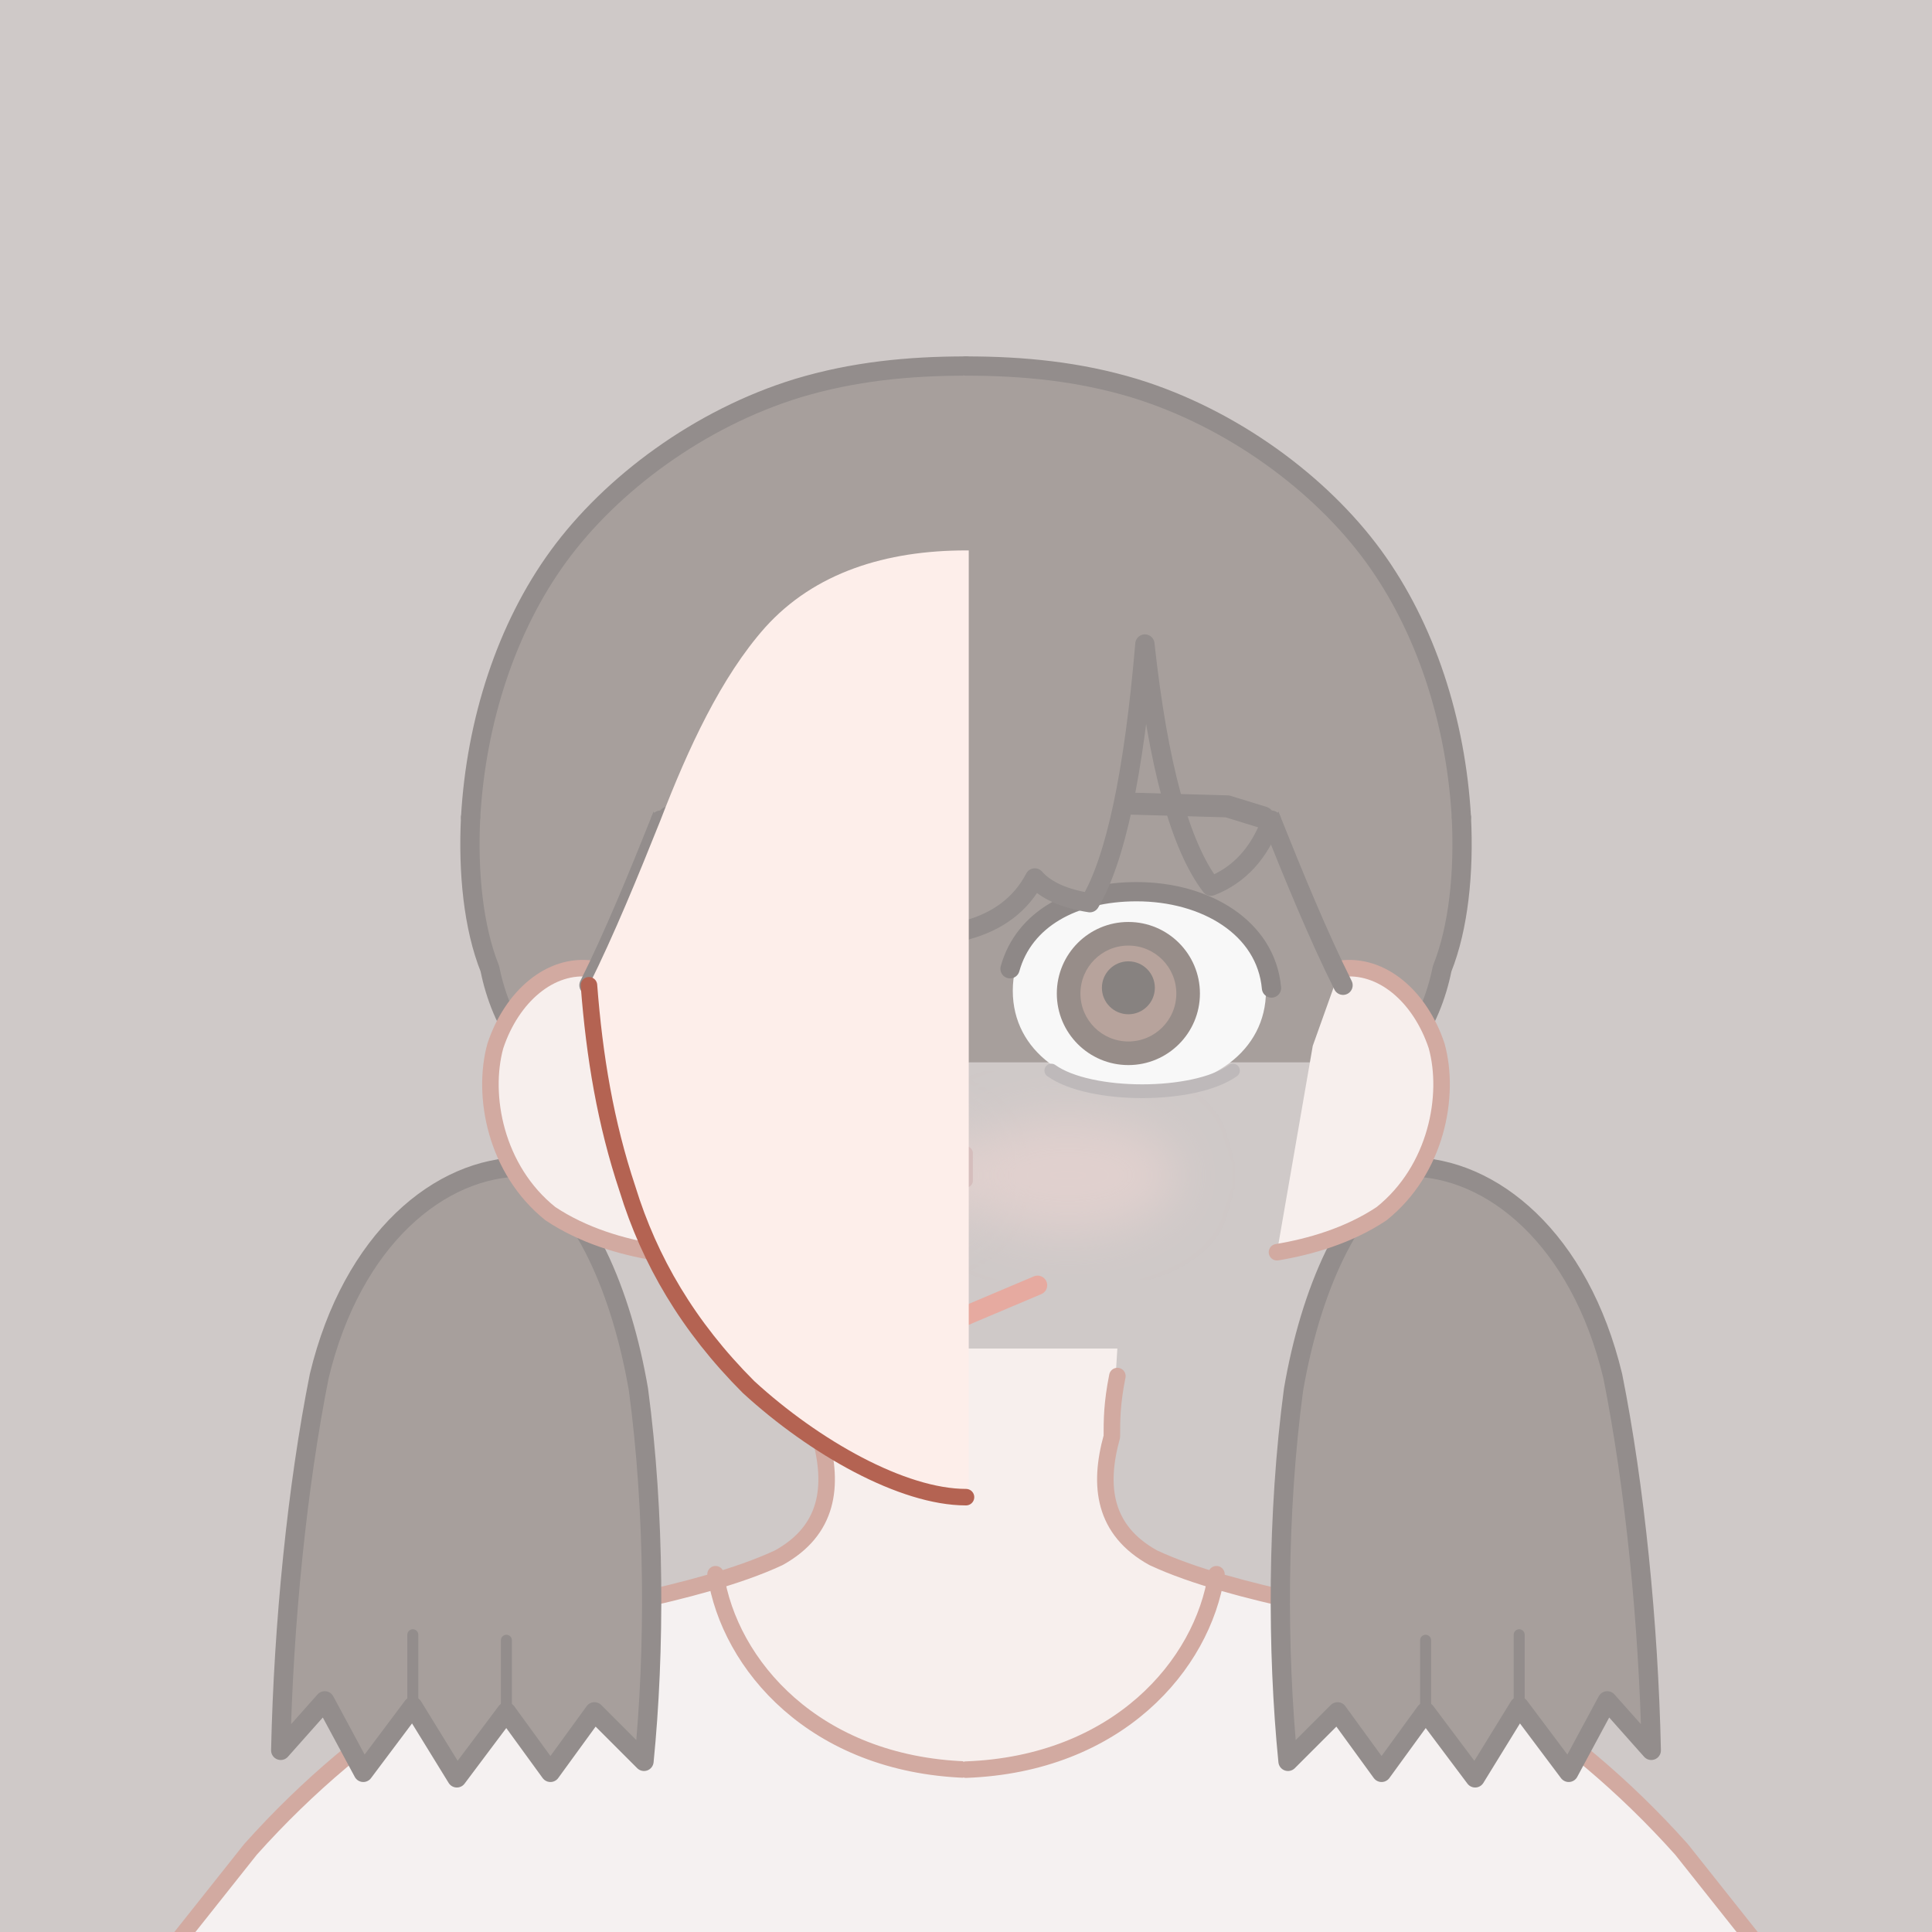
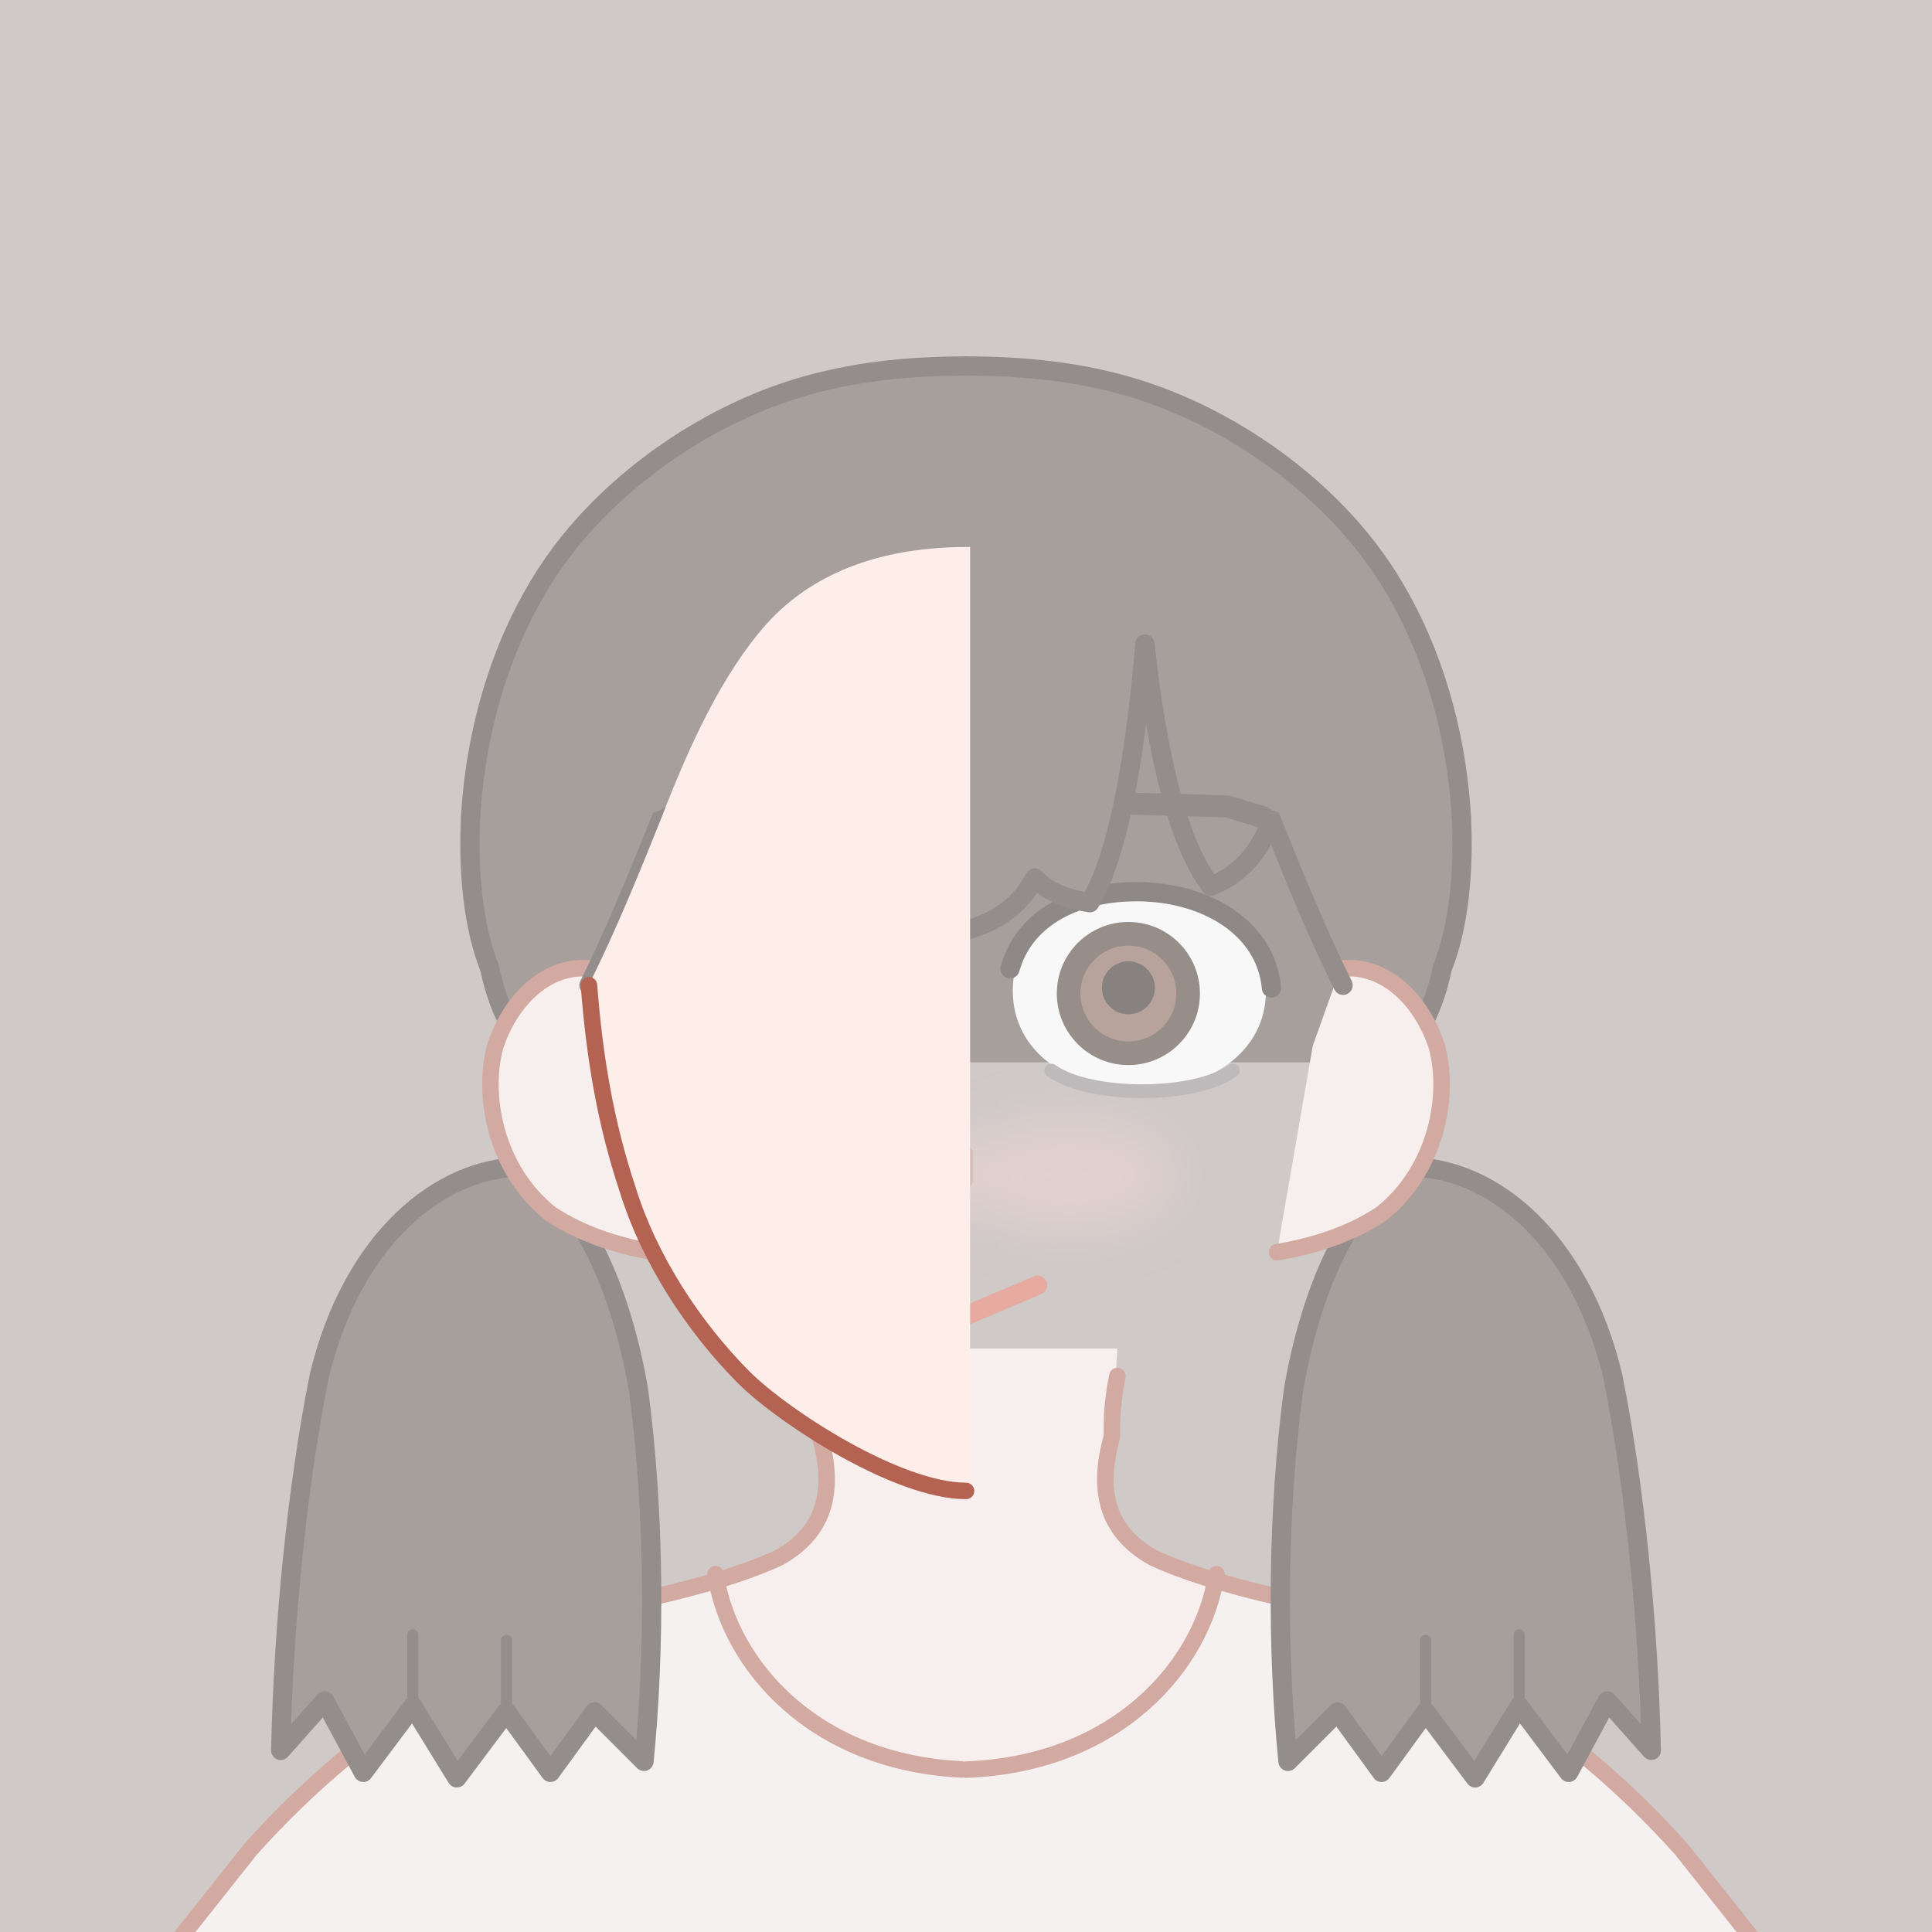
- <svg xmlns="http://www.w3.org/2000/svg" viewBox="0 0 702 702" width="702" height="702">
+ <svg xmlns="http://www.w3.org/2000/svg" width="702" height="702" viewBox="0 0 702 702">
+   <defs>
+     <clipPath id="clip-path-1">
+       <path d="M242 389.2 L386 389.2 L386 464.8 L242 464.8 Z" />
+     </clipPath>
+     <filter id="filter-1" filterUnits="userSpaceOnUse" x="245" y="377" width="138" height="100" color-interpolation-filters="sRGB">
+       <feGaussianBlur in="SourceGraphic" stdDeviation="9" color-interpolation-filters="linearRGB" />
+     </filter>
+     <clipPath id="clip-path-2">
+       <path d="M460 389.2 L316 389.2 L316 464.8 L460 464.8 Z" />
+     </clipPath>
+     <filter id="filter-2" filterUnits="userSpaceOnUse" x="319" y="377" width="138" height="100" color-interpolation-filters="sRGB">
+       <feGaussianBlur in="SourceGraphic" stdDeviation="9" color-interpolation-filters="linearRGB" />
+     </filter>
+     <clipPath id="clip-path-3">
+       <path d="M242 360 C242 338 262 326 288 326 C314 326 334 338 334 360 C334 382 314 396 288 396 C262 396 242 382 242 360 Z" />
+     </clipPath>
+     <clipPath id="clip-path-4">
+       <path d="M460 360 C460 338 440 326 414 326 C388 326 368 338 368 360 C368 382 388 396 414 396 C440 396 460 382 460 360 Z" />
+     </clipPath>
+   </defs>
  <g id="_ref">
    <g opacity="0.5">
-       <defs>
-         <filter id="makeup-blush-soft7" x="-40%" y="-40%" width="180%" height="180%">
-           <feGaussianBlur stdDeviation="9" />
-         </filter>
-         <clipPath id="cg-eye7">
-           <path d="M242 360 C242 338 262 326 288 326 C314 326 334 338 334 360 C334 382 314 396 288 396 C262 396 242 382 242 360 Z" fill="#ffffff" />
-         </clipPath>
-       </defs>
-       <rect width="702" height="702" fill="#ada19f" />
+       <rect x="0" y="0" width="702" height="702" fill="#ada19f" />
      <g data-layer="body">
        <g>
-           <g>
-             <path d="M260 573 L230 582 C183 596 133 625 91 672 L60 712 L352 712 L352 643 C296 641 265 605 260 573 Z" fill="#f9f2f1" />
-             <path fill="#fdeeea" d="M296 490 L298 522 C303 540 301 556 283 566 L260 573 C265 605 296 641 352 643 L352 490 Z" />
-             <path fill="none" stroke="#b46352" stroke-width="6" stroke-linecap="round" stroke-linejoin="round" d="M230 582 C183 596 133 625 91 672 L64 706" />
-             <path fill="none" stroke="#b46352" stroke-width="6" stroke-linecap="round" stroke-linejoin="round" d="M296 500 C298 510 298 516 298 522 C303 540 301 556 283 566 C268 573 248 578 230 582" />
-             <path fill="none" stroke="#b46352" stroke-width="6" stroke-linecap="round" stroke-linejoin="round" d="M260 572 C265 605 296 641 351 643" />
-           </g>
+           <path d="M260 573 L230 582 C183 596 133 625 91 672 L60 712 L352 712 L352 643 C296 641 265 605 260 573 Z" fill="#f9f2f1" />
+           <path d="M296 490 L298 522 C303 540 301 556 283 566 L260 573 C265 605 296 641 352 643 L352 490 Z" fill="#fdeeea" />
+           <path d="M230 582 C183 596 133 625 91 672 L64 706" fill="none" stroke="#b46352" stroke-width="6" stroke-linecap="round" stroke-linejoin="round" />
+           <path d="M296 500 C298 510 298 516 298 522 C303 540 301 556 283 566 C268 573 248 578 230 582" fill="none" stroke="#b46352" stroke-width="6" stroke-linecap="round" stroke-linejoin="round" />
+           <path d="M260 572 C265 605 296 641 351 643" fill="none" stroke="#b46352" stroke-width="6" stroke-linecap="round" stroke-linejoin="round" />
        </g>
-         <g transform="translate(702 0) scale(-1 1)">
-           <g>
-             <path d="M260 573 L230 582 C183 596 133 625 91 672 L60 712 L352 712 L352 643 C296 641 265 605 260 573 Z" fill="#f9f2f1" />
-             <path fill="#fdeeea" d="M296 490 L298 522 C303 540 301 556 283 566 L260 573 C265 605 296 641 352 643 L352 490 Z" />
-             <path fill="none" stroke="#b46352" stroke-width="6" stroke-linecap="round" stroke-linejoin="round" d="M230 582 C183 596 133 625 91 672 L64 706" />
-             <path fill="none" stroke="#b46352" stroke-width="6" stroke-linecap="round" stroke-linejoin="round" d="M296 500 C298 510 298 516 298 522 C303 540 301 556 283 566 C268 573 248 578 230 582" />
-             <path fill="none" stroke="#b46352" stroke-width="6" stroke-linecap="round" stroke-linejoin="round" d="M260 572 C265 605 296 641 351 643" />
-           </g>
+         <g>
+           <path d="M442 573 L472 582 C519 596 569 625 611 672 L642 712 L350 712 L350 643 C406 641 437 605 442 573 Z" fill="#f9f2f1" />
+           <path d="M406 490 L404 522 C399 540 401 556 419 566 L442 573 C437 605 406 641 350 643 L350 490 Z" fill="#fdeeea" />
+           <path d="M472 582 C519 596 569 625 611 672 L638 706" fill="none" stroke="#b46352" stroke-width="6" stroke-linecap="round" stroke-linejoin="round" />
+           <path d="M406 500 C404 510 404 516 404 522 C399 540 401 556 419 566 C434 573 454 578 472 582" fill="none" stroke="#b46352" stroke-width="6" stroke-linecap="round" stroke-linejoin="round" />
+           <path d="M442 572 C437 605 406 641 351 643" fill="none" stroke="#b46352" stroke-width="6" stroke-linecap="round" stroke-linejoin="round" />
        </g>
      </g>
      <g data-layer="hairMid">
        <g>
-           <g>
-             <path fill="#5d4e48" d="M190 424 C160 424 128 450 116 500 C108 540 103 590 102 636 L118 618 L132 644 L150 620 L166 646 L184 622 L200 644 L216 622 L234 640 C238 600 238 550 232 505 C226 470 212 436 190 424 Z" />
-             <path fill="none" stroke="#352a27" stroke-width="7" stroke-linecap="round" stroke-linejoin="round" d="M190 424 C160 424 128 450 116 500 C108 540 103 590 102 636 L118 618 L132 644 L150 620 L166 646 L184 622 L200 644 L216 622 L234 640 C238 600 238 550 232 505 C226 470 212 436 190 424 Z" />
-             <path fill="none" stroke="#352a27" stroke-width="4" stroke-linecap="round" stroke-linejoin="round" d="M150 620 L150 594" />
-             <path fill="none" stroke="#352a27" stroke-width="4" stroke-linecap="round" stroke-linejoin="round" d="M184 622 L184 596" />
-           </g>
+           <path d="M190 424 C160 424 128 450 116 500 C108 540 103 590 102 636 L118 618 L132 644 L150 620 L166 646 L184 622 L200 644 L216 622 L234 640 C238 600 238 550 232 505 C226 470 212 436 190 424 Z" fill="#5d4e48" />
+           <path d="M190 424 C160 424 128 450 116 500 C108 540 103 590 102 636 L118 618 L132 644 L150 620 L166 646 L184 622 L200 644 L216 622 L234 640 C238 600 238 550 232 505 C226 470 212 436 190 424 Z" fill="none" stroke="#352a27" stroke-width="7" stroke-linecap="round" stroke-linejoin="round" />
+           <line x1="150" y1="620" x2="150" y2="594" fill="none" stroke="#352a27" stroke-width="4" stroke-linecap="round" stroke-linejoin="round" />
+           <line x1="184" y1="622" x2="184" y2="596" fill="none" stroke="#352a27" stroke-width="4" stroke-linecap="round" stroke-linejoin="round" />
        </g>
-         <g transform="translate(702 0) scale(-1 1)">
-           <g>
-             <path fill="#5d4e48" d="M190 424 C160 424 128 450 116 500 C108 540 103 590 102 636 L118 618 L132 644 L150 620 L166 646 L184 622 L200 644 L216 622 L234 640 C238 600 238 550 232 505 C226 470 212 436 190 424 Z" />
-             <path fill="none" stroke="#352a27" stroke-width="7" stroke-linecap="round" stroke-linejoin="round" d="M190 424 C160 424 128 450 116 500 C108 540 103 590 102 636 L118 618 L132 644 L150 620 L166 646 L184 622 L200 644 L216 622 L234 640 C238 600 238 550 232 505 C226 470 212 436 190 424 Z" />
-             <path fill="none" stroke="#352a27" stroke-width="4" stroke-linecap="round" stroke-linejoin="round" d="M150 620 L150 594" />
-             <path fill="none" stroke="#352a27" stroke-width="4" stroke-linecap="round" stroke-linejoin="round" d="M184 622 L184 596" />
-           </g>
+         <g>
+           <path d="M512 424 C542 424 574 450 586 500 C594 540 599 590 600 636 L584 618 L570 644 L552 620 L536 646 L518 622 L502 644 L486 622 L468 640 C464 600 464 550 470 505 C476 470 490 436 512 424 Z" fill="#5d4e48" />
+           <path d="M512 424 C542 424 574 450 586 500 C594 540 599 590 600 636 L584 618 L570 644 L552 620 L536 646 L518 622 L502 644 L486 622 L468 640 C464 600 464 550 470 505 C476 470 490 436 512 424 Z" fill="none" stroke="#352a27" stroke-width="7" stroke-linecap="round" stroke-linejoin="round" />
+           <line x1="552" y1="620" x2="552" y2="594" fill="none" stroke="#352a27" stroke-width="4" stroke-linecap="round" stroke-linejoin="round" />
+           <line x1="518" y1="622" x2="518" y2="596" fill="none" stroke="#352a27" stroke-width="4" stroke-linecap="round" stroke-linejoin="round" />
        </g>
      </g>
      <g data-layer="hairBase">
        <g>
-           <g>
-             <path fill="#5d4e48" d="M352 133 L351 133 C330 133 310 135 290 141 C254 152 222 176 203 202 C184 228 173 262 171 297 C170 317 172 337 178 352 C180 362 184 372 190 380 L198 386 L352 386 Z" />
-           </g>
-           <g>
-             <path fill="none" stroke="#352a27" stroke-width="7" stroke-linecap="round" stroke-linejoin="round" d="M351 133 C330 133 310 135 290 141 C254 152 222 176 203 202 C184 228 173 262 171 297" />
-           </g>
-           <g>
-             <path fill="none" stroke="#352a27" stroke-width="7" stroke-linecap="round" stroke-linejoin="round" d="M171 297 C170 317 172 337 178 352 C180 362 184 372 190 380" />
-           </g>
+           <path d="M352 133 L351 133 C330 133 310 135 290 141 C254 152 222 176 203 202 C184 228 173 262 171 297 C170 317 172 337 178 352 C180 362 184 372 190 380 L198 386 L352 386 Z" fill="#5d4e48" />
+           <path d="M351 133 C330 133 310 135 290 141 C254 152 222 176 203 202 C184 228 173 262 171 297" fill="none" stroke="#352a27" stroke-width="7" stroke-linecap="round" stroke-linejoin="round" />
+           <path d="M171 297 C170 317 172 337 178 352 C180 362 184 372 190 380" fill="none" stroke="#352a27" stroke-width="7" stroke-linecap="round" stroke-linejoin="round" />
        </g>
-         <g transform="translate(702 0) scale(-1 1)">
-           <g>
-             <path fill="#5d4e48" d="M352 133 L351 133 C330 133 310 135 290 141 C254 152 222 176 203 202 C184 228 173 262 171 297 C170 317 172 337 178 352 C180 362 184 372 190 380 L198 386 L352 386 Z" />
-           </g>
-           <g>
-             <path fill="none" stroke="#352a27" stroke-width="7" stroke-linecap="round" stroke-linejoin="round" d="M351 133 C330 133 310 135 290 141 C254 152 222 176 203 202 C184 228 173 262 171 297" />
-           </g>
-           <g>
-             <path fill="none" stroke="#352a27" stroke-width="7" stroke-linecap="round" stroke-linejoin="round" d="M171 297 C170 317 172 337 178 352 C180 362 184 372 190 380" />
-           </g>
+         <g>
+           <path d="M350 133 L351 133 C372 133 392 135 412 141 C448 152 480 176 499 202 C518 228 529 262 531 297 C532 317 530 337 524 352 C522 362 518 372 512 380 L504 386 L350 386 Z" fill="#5d4e48" />
+           <path d="M351 133 C372 133 392 135 412 141 C448 152 480 176 499 202 C518 228 529 262 531 297" fill="none" stroke="#352a27" stroke-width="7" stroke-linecap="round" stroke-linejoin="round" />
+           <path d="M531 297 C532 317 530 337 524 352 C522 362 518 372 512 380" fill="none" stroke="#352a27" stroke-width="7" stroke-linecap="round" stroke-linejoin="round" />
        </g>
      </g>
      <g data-layer="ear">
        <g>
-           <g>
-             <path fill="#fdeeea" d="M215 352 C200 350 186 362 180 380 C175 398 180 425 200 441 C212 449 226 453 238 455 L225 380 Z" />
-             <path fill="none" stroke="#b46352" stroke-width="6" stroke-linecap="round" stroke-linejoin="round" d="M215 352 C200 350 186 362 180 380 C175 398 180 425 200 441 C212 449 226 453 238 455" />
-           </g>
+           <path d="M215 352 C200 350 186 362 180 380 C175 398 180 425 200 441 C212 449 226 453 238 455 L225 380 Z" fill="#fdeeea" />
+           <path d="M215 352 C200 350 186 362 180 380 C175 398 180 425 200 441 C212 449 226 453 238 455" fill="none" stroke="#b46352" stroke-width="6" stroke-linecap="round" stroke-linejoin="round" />
        </g>
-         <g transform="translate(702 0) scale(-1 1)">
-           <g>
-             <path fill="#fdeeea" d="M215 352 C200 350 186 362 180 380 C175 398 180 425 200 441 C212 449 226 453 238 455 L225 380 Z" />
-             <path fill="none" stroke="#b46352" stroke-width="6" stroke-linecap="round" stroke-linejoin="round" d="M215 352 C200 350 186 362 180 380 C175 398 180 425 200 441 C212 449 226 453 238 455" />
-           </g>
+         <g>
+           <path d="M487 352 C502 350 516 362 522 380 C527 398 522 425 502 441 C490 449 476 453 464 455 L477 380 Z" fill="#fdeeea" />
+           <path d="M487 352 C502 350 516 362 522 380 C527 398 522 425 502 441 C490 449 476 453 464 455" fill="none" stroke="#b46352" stroke-width="6" stroke-linecap="round" stroke-linejoin="round" />
        </g>
      </g>
      <g data-layer="makeup">
-         <g>
-           <g>
-             <ellipse cx="314" cy="427" rx="40" ry="21" fill="#f3bfb8" opacity=".5" filter="url(#makeup-blush-soft7)" />
+         <g clip-path="url(#clip-path-1)">
+           <g filter="url(#filter-1)">
+             <ellipse cx="314" cy="427" rx="40" ry="21" fill="#f3bfb8" opacity="0.5" />
          </g>
        </g>
-         <g transform="translate(702 0) scale(-1 1)">
-           <g>
-             <ellipse cx="314" cy="427" rx="40" ry="21" fill="#f3bfb8" opacity=".5" filter="url(#makeup-blush-soft7)" />
+         <g clip-path="url(#clip-path-2)">
+           <g filter="url(#filter-2)">
+             <ellipse cx="388" cy="427" rx="40" ry="21" fill="#f3bfb8" opacity="0.5" />
          </g>
        </g>
      </g>
      <g data-layer="mouth">
-         <g>
+         <line x1="325" y1="467" x2="351" y2="478" fill="none" stroke="#dc6450" stroke-width="7" stroke-linecap="round" stroke-linejoin="round" />
+         <line x1="377" y1="467" x2="351" y2="478" fill="none" stroke="#dc6450" stroke-width="7" stroke-linecap="round" stroke-linejoin="round" />
+         <line x1="351" y1="419" x2="351" y2="429" fill="none" stroke="#b98a88" stroke-width="5" stroke-linecap="round" />
+       </g>
+       <g data-layer="eye">
+         <path d="M242 360 C242 338 262 326 288 326 C314 326 334 338 334 360 C334 382 314 396 288 396 C262 396 242 382 242 360 Z" fill="#ffffff" />
+         <g clip-path="url(#clip-path-3)">
          <g>
-             <path fill="none" stroke="#dc6450" stroke-width="7" stroke-linecap="round" stroke-linejoin="round" d="M325 467 L351 478" />
-           </g>
-         </g>
-         <g transform="translate(702 0) scale(-1 1)">
-           <g>
-             <path fill="none" stroke="#dc6450" stroke-width="7" stroke-linecap="round" stroke-linejoin="round" d="M325 467 L351 478" />
+             <circle cx="292" cy="361" r="26" fill="#3e2a22" />
+             <circle cx="292" cy="361" r="17.42" fill="#7e5647" />
+             <circle cx="292" cy="358.92" r="9.62" fill="#1e1410" />
          </g>
        </g>
        <g>
-           <path d="M351 419 L351 429" fill="none" stroke="#b98a88" stroke-width="5" stroke-linecap="round" />
-         </g>
-       </g>
-       <g data-layer="eye">
-         <path d="M242 360 C242 338 262 326 288 326 C314 326 334 338 334 360 C334 382 314 396 288 396 C262 396 242 382 242 360 Z" fill="#ffffff" />
-         <g clip-path="url(#cg-eye7)">
-           <g transform="translate(292 361) scale(0.26)">
-             <g>
-               <circle r="100" fill="#3e2a22" />
-               <circle r="67" fill="#7e5647" />
-               <circle cy="-8" r="37" fill="#1e1410" />
-             </g>
-           </g>
+           <path d="M254 389 C268 399 306 399 320 389" fill="none" stroke="#8b8284" stroke-width="5" stroke-linecap="round" />
+           <path d="M240 359 C242 337 264 324 289 324 C312 324 330 334 335 352" fill="none" stroke="#2b201d" stroke-width="7" stroke-linecap="round" stroke-linejoin="round" />
        </g>
        <g>
-           <path fill="none" stroke="#8b8284" stroke-width="5" stroke-linecap="round" d="M254 389 C268 399 306 399 320 389" />
-           <path fill="none" stroke="#2b201d" stroke-width="7" stroke-linecap="round" stroke-linejoin="round" d="M240 359 C242 337 264 324 289 324 C312 324 330 334 335 352" />
-         </g>
-         <g transform="translate(702 0) scale(-1 1)">
-           <path d="M242 360 C242 338 262 326 288 326 C314 326 334 338 334 360 C334 382 314 396 288 396 C262 396 242 382 242 360 Z" fill="#ffffff" />
-           <g clip-path="url(#cg-eye7)">
-             <g transform="translate(292 361) scale(0.26)">
-               <g>
-                 <circle r="100" fill="#3e2a22" />
-                 <circle r="67" fill="#7e5647" />
-                 <circle cy="-8" r="37" fill="#1e1410" />
-               </g>
+           <path d="M460 360 C460 338 440 326 414 326 C388 326 368 338 368 360 C368 382 388 396 414 396 C440 396 460 382 460 360 Z" fill="#ffffff" />
+           <g clip-path="url(#clip-path-4)">
+             <g>
+               <circle cx="410" cy="361" r="26" fill="#3e2a22" />
+               <circle cx="410" cy="361" r="17.42" fill="#7e5647" />
+               <circle cx="410" cy="358.92" r="9.62" fill="#1e1410" />
            </g>
          </g>
          <g>
-             <path fill="none" stroke="#8b8284" stroke-width="5" stroke-linecap="round" d="M254 389 C268 399 306 399 320 389" />
-             <path fill="none" stroke="#2b201d" stroke-width="7" stroke-linecap="round" stroke-linejoin="round" d="M240 359 C242 337 264 324 289 324 C312 324 330 334 335 352" />
+             <path d="M448 389 C434 399 396 399 382 389" fill="none" stroke="#8b8284" stroke-width="5" stroke-linecap="round" />
+             <path d="M462 359 C460 337 438 324 413 324 C390 324 372 334 367 352" fill="none" stroke="#2b201d" stroke-width="7" stroke-linecap="round" stroke-linejoin="round" />
          </g>
        </g>
      </g>
      <g data-layer="hairLine">
-         <g>
-           <g>
-             <path fill="none" stroke="#352a27" stroke-width="7" stroke-linecap="round" stroke-linejoin="round" d="M351 200 C322 200 296 208 278 228 C262 246 250 272 240 298 C232 318 223 340 214 358" />
-           </g>
-         </g>
-         <g transform="translate(702 0) scale(-1 1)">
-           <g>
-             <path fill="none" stroke="#352a27" stroke-width="7" stroke-linecap="round" stroke-linejoin="round" d="M351 200 C322 200 296 208 278 228 C262 246 250 272 240 298 C232 318 223 340 214 358" />
-           </g>
-         </g>
+         <path d="M351 200 C322 200 296 208 278 228 C262 246 250 272 240 298 C232 318 223 340 214 358" fill="none" stroke="#352a27" stroke-width="7" stroke-linecap="round" stroke-linejoin="round" />
+         <path d="M351 200 C380 200 406 208 424 228 C440 246 452 272 462 298 C470 318 479 340 488 358" fill="none" stroke="#352a27" stroke-width="7" stroke-linecap="round" stroke-linejoin="round" />
      </g>
      <g data-layer="hairFront">
        <g>
-           <g>
-             <path fill="#5d4e48" d="M240 298 Q246.6 316 262 322 Q278.8 300 286 234 Q292 304.5 306 328 Q320 325.8 326 319 Q333.5 333.3 351 338 L352 338 L352 150 L200 250 Z" />
-             <path fill="none" stroke="#352a27" stroke-width="7" stroke-linecap="round" stroke-linejoin="round" d="M240 298 Q246.6 316 262 322 Q278.8 300 286 234 Q292 304.5 306 328 Q320 325.8 326 319 Q333.5 333.3 351 338" />
-           </g>
+           <path d="M240 298 C244.4 310 251.733 318 262 322 C273.2 307.333 281.2 278 286 234 C290 281 296.667 312.333 306 328 C315.333 326.533 322 323.533 326 319 C331 328.533 339.333 334.867 351 338 L352 338 L352 150 L200 250 Z" fill="#5d4e48" />
+           <path d="M240 298 C244.4 310 251.733 318 262 322 C273.2 307.333 281.2 278 286 234 C290 281 296.667 312.333 306 328 C315.333 326.533 322 323.533 326 319 C331 328.533 339.333 334.867 351 338" fill="none" stroke="#352a27" stroke-width="7" stroke-linecap="round" stroke-linejoin="round" />
        </g>
-         <g transform="translate(702 0) scale(-1 1)">
-           <g>
-             <path fill="#5d4e48" d="M240 298 Q246.6 316 262 322 Q278.8 300 286 234 Q292 304.5 306 328 Q320 325.8 326 319 Q333.5 333.3 351 338 L352 338 L352 150 L200 250 Z" />
-             <path fill="none" stroke="#352a27" stroke-width="7" stroke-linecap="round" stroke-linejoin="round" d="M240 298 Q246.6 316 262 322 Q278.8 300 286 234 Q292 304.5 306 328 Q320 325.8 326 319 Q333.5 333.3 351 338" />
-           </g>
+         <g>
+           <path d="M462 298 C457.6 310 450.267 318 440 322 C428.8 307.333 420.8 278 416 234 C412 281 405.333 312.333 396 328 C386.667 326.533 380 323.533 376 319 C371 328.533 362.667 334.867 351 338 L350 338 L350 150 L502 250 Z" fill="#5d4e48" />
+           <path d="M462 298 C457.6 310 450.267 318 440 322 C428.8 307.333 420.8 278 416 234 C412 281 405.333 312.333 396 328 C386.667 326.533 380 323.533 376 319 C371 328.533 362.667 334.867 351 338" fill="none" stroke="#352a27" stroke-width="7" stroke-linecap="round" stroke-linejoin="round" />
        </g>
      </g>
      <g data-layer="brow">
-         <g>
-           <g>
-             <path fill="none" stroke="#352a27" stroke-width="8" stroke-linecap="round" stroke-linejoin="round" d="M243 297 L256 293 L291 292" />
-           </g>
-         </g>
-         <g transform="translate(702 0) scale(-1 1)">
-           <g>
-             <path fill="none" stroke="#352a27" stroke-width="8" stroke-linecap="round" stroke-linejoin="round" d="M243 297 L256 293 L291 292" />
-           </g>
-         </g>
+         <polyline points="243,297 256,293 291,292" fill="none" stroke="#352a27" stroke-width="8" stroke-linecap="round" stroke-linejoin="round" />
+         <polyline points="459,297 446,293 411,292" fill="none" stroke="#352a27" stroke-width="8" stroke-linecap="round" stroke-linejoin="round" />
      </g>
    </g>
  </g>
  <g id="half">
-     <path fill="#fdeeea" d="M352 200 L351 200 C322 200 296 208 278 228 C262 246 250 272 240 298 C232 318 223 340 214 358 C216 384 220 408 228 432 C236 458 250 482 272 504 C296 526 328 544 351 544 L352 544 Z" />
-     <path fill="none" stroke="#b46352" stroke-width="6" stroke-linecap="round" stroke-linejoin="round" d="M214 358 C216 384 220 408 228 432 C236 458 250 482 272 504 C296 526 328 544 351 544" />
+     <path d="M352.5 198.75 L351.5 198.75 C322.5 198.75 296.5 206.75 278.5 226.75 C262.5 244.75 250.5 270.75 240.5 296.75 C232.5 316.75 223.5 338.75 214.5 356.75 C216.5 382.75 220.5 406.75 228.5 430.75 C236.5 456.75 250.5 480.75 272.5 502.75 C299.659 522.533 329.409 539.533 351.5 542.75 L352.5 542.75 Z" fill="#fdeeea" />
+     <path d="M214 358 C216 384 220 408 228 432 C236 458 252.409 482.533 270.25 500.479 C284.909 515.033 326.159 541.729 351 541.729" fill="none" stroke="#b46352" stroke-width="6" stroke-linecap="round" stroke-linejoin="round" />
  </g>
</svg>
